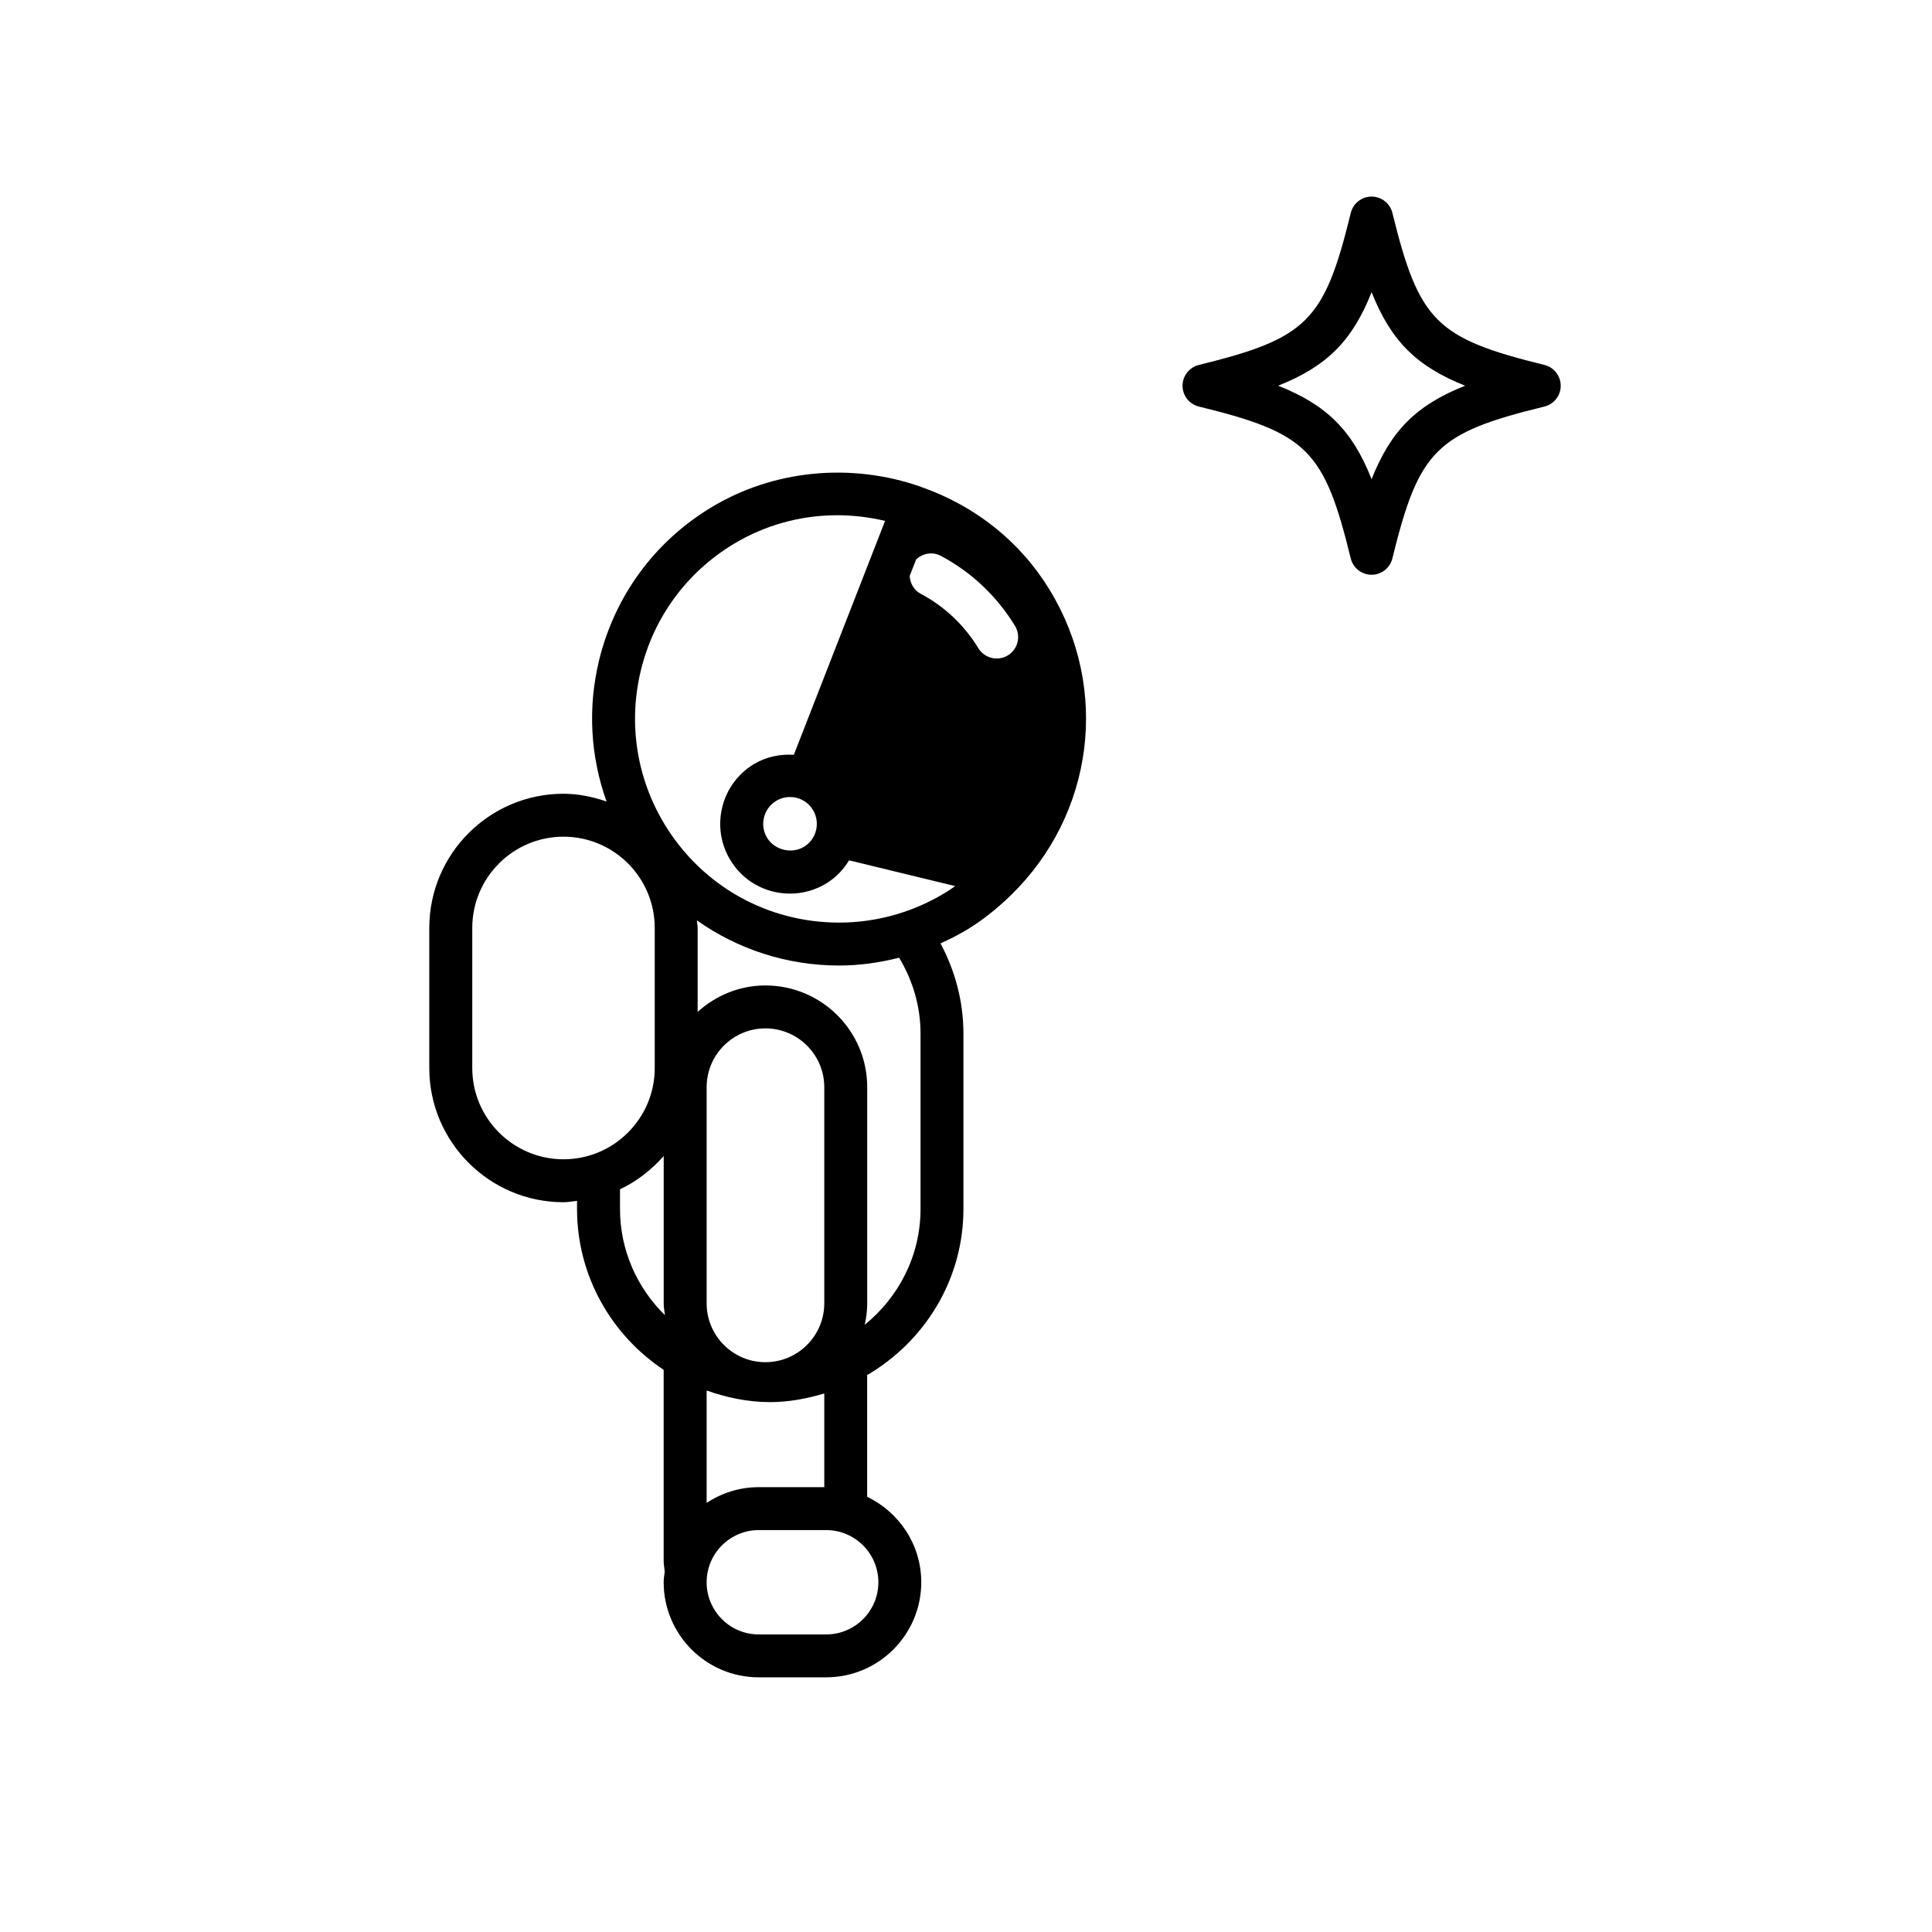
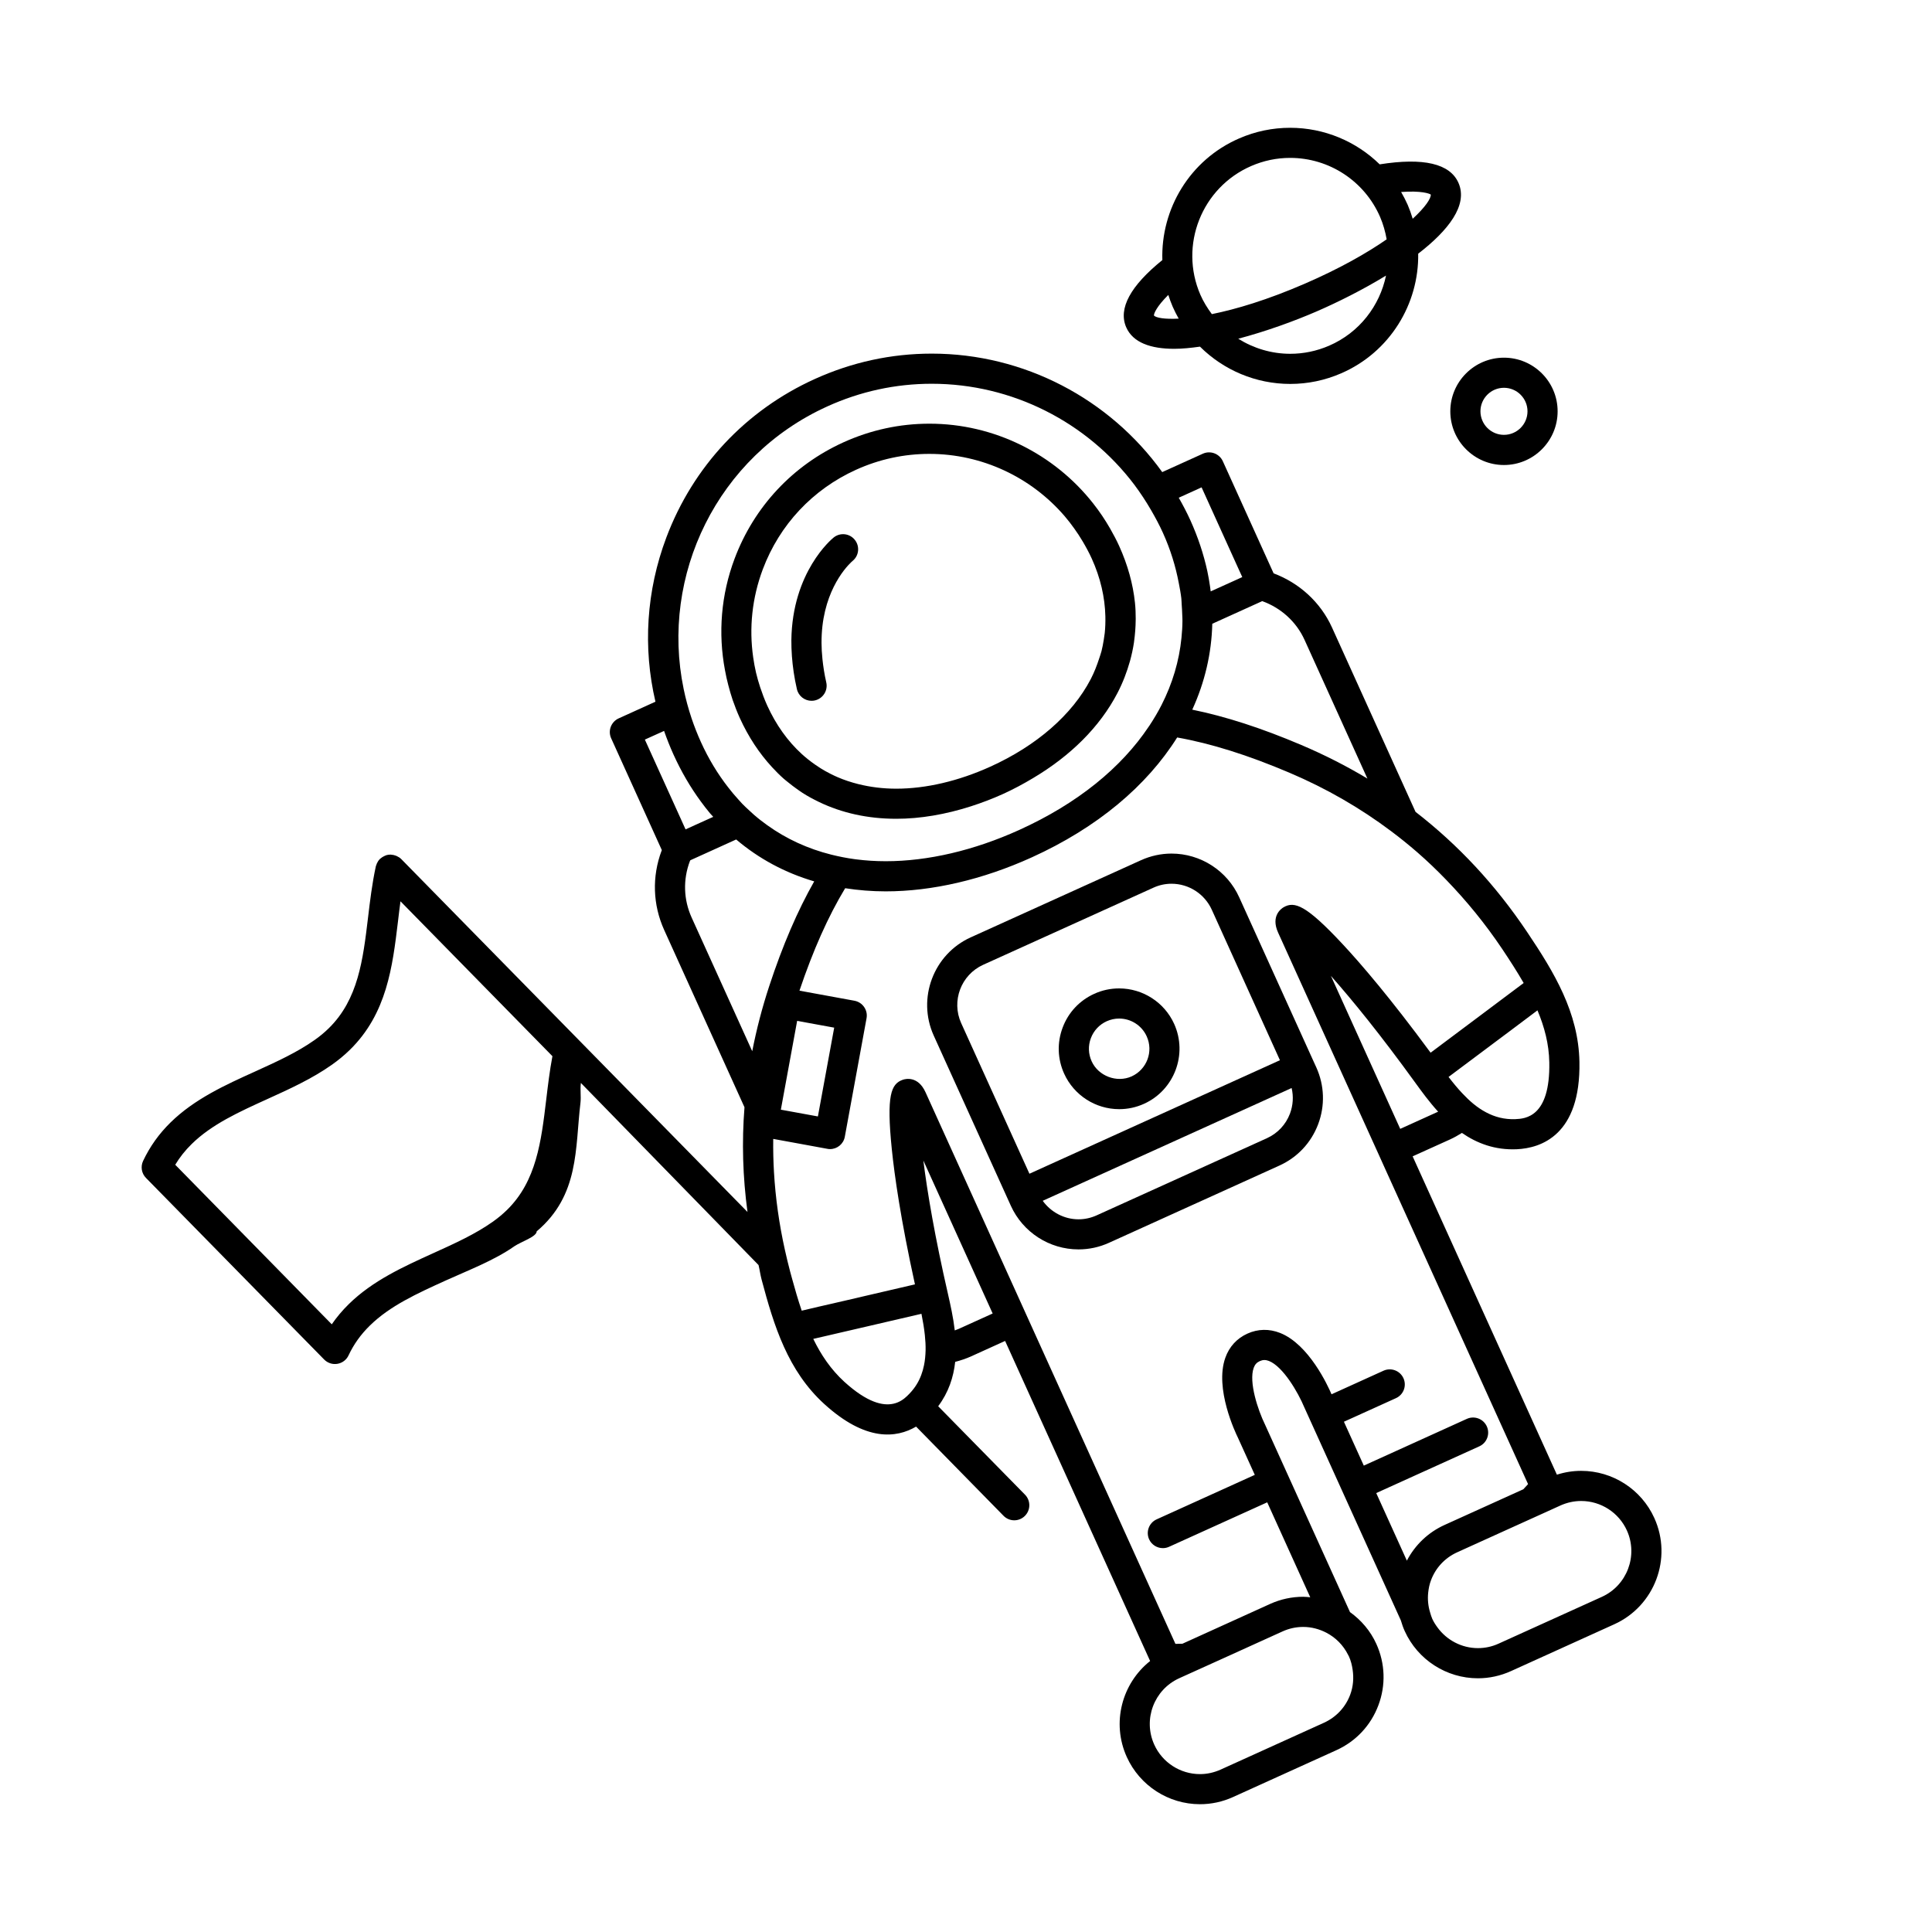
- <svg xmlns="http://www.w3.org/2000/svg" version="1.1" x="0px" y="0px" viewBox="0 0 45 45" enable-background="new 0 0 45 45" xml:space="preserve">
-   <path d="M35.972,8.5c-2.523-0.62-2.92-1.017-3.54-3.54c-0.055-0.224-0.255-0.381-0.485-0.381s-0.431,0.157-0.485,0.382   C30.845,7.483,30.448,7.88,27.925,8.5c-0.224,0.055-0.381,0.255-0.381,0.485s0.157,0.431,0.382,0.485   c2.522,0.616,2.919,1.013,3.535,3.535c0.055,0.225,0.255,0.382,0.485,0.382s0.431-0.157,0.485-0.381   c0.62-2.523,1.017-2.92,3.539-3.536c0.225-0.055,0.382-0.255,0.382-0.485S36.195,8.555,35.972,8.5z M31.947,11.161   c-0.448-1.134-1.043-1.729-2.177-2.177c1.134-0.45,1.729-1.046,2.177-2.179c0.45,1.133,1.046,1.729,2.179,2.179   C32.993,9.433,32.397,10.027,31.947,11.161z" />
-   <path d="M21.448,11.339c-0.001-0.001-0.002-0.002-0.003-0.002c-1.629-0.571-3.444-0.393-4.893,0.49   c-1.312,0.797-2.234,2.059-2.598,3.552c-0.269,1.106-0.202,2.241,0.174,3.29c-0.317-0.108-0.65-0.181-1.004-0.181   c-1.723,0-3.125,1.402-3.125,3.125v3.264c0,1.723,1.402,3.125,3.125,3.125c0.108,0,0.211-0.021,0.316-0.032v0.188   c0,1.563,0.804,2.941,2.018,3.748v4.451c0,0.085,0.017,0.165,0.025,0.248c-0.01,0.082-0.025,0.163-0.025,0.248   c0,1.222,0.993,2.215,2.213,2.215h1.572c1.222,0,2.215-0.993,2.215-2.215c0-0.878-0.518-1.632-1.26-1.99v-2.835   c1.334-0.782,2.242-2.215,2.242-3.87v-4.084c0-0.761-0.199-1.472-0.534-2.101c0.213-0.096,0.423-0.201,0.624-0.323   c0.348-0.212,0.681-0.474,1.019-0.802c1.932-1.883,2.304-4.803,0.904-7.101C23.769,12.621,22.729,11.788,21.448,11.339z    M13.125,27.002c-1.172,0-2.125-0.953-2.125-2.125v-3.264c0-1.172,0.953-2.125,2.125-2.125s2.125,0.953,2.125,2.125v3.264   C15.25,26.049,14.297,27.002,13.125,27.002z M14.441,28.158v-0.457c0.393-0.185,0.733-0.454,1.018-0.774v3.431   c0,0.096,0.018,0.185,0.028,0.275C14.845,30.001,14.441,29.129,14.441,28.158z M20.459,36.854c0,0.67-0.545,1.215-1.215,1.215   h-1.572c-0.669,0-1.213-0.545-1.213-1.215s0.544-1.215,1.213-1.215h1.572C19.914,35.639,20.459,36.184,20.459,36.854z    M17.941,32.658c0.439,0,0.855-0.083,1.258-0.201v2.182h-1.527c-0.448,0-0.864,0.136-1.213,0.366v-2.617   C16.926,32.552,17.419,32.658,17.941,32.658z M16.459,30.357v-5.035c0-0.755,0.614-1.369,1.369-1.369   c0.756,0,1.371,0.614,1.371,1.369v5.035c0,0.756-0.615,1.371-1.371,1.371C17.073,31.729,16.459,31.113,16.459,30.357z    M21.441,28.158c0,1.093-0.512,2.06-1.3,2.699c0.036-0.159,0.058-0.325,0.058-0.5v-5.035c0-1.307-1.063-2.369-2.371-2.369   c-0.608,0-1.158,0.237-1.578,0.615v-1.955c0-0.061-0.015-0.116-0.018-0.176c0.951,0.673,2.098,1.052,3.314,1.052   c0.473,0,0.94-0.067,1.396-0.182c0.312,0.519,0.499,1.118,0.499,1.767V28.158z M22.012,20.796   c-0.745,0.453-1.598,0.693-2.465,0.693c-1.674,0-3.191-0.853-4.062-2.28c-0.659-1.085-0.857-2.361-0.558-3.595   c0.299-1.232,1.061-2.274,2.145-2.934c0.729-0.444,1.566-0.679,2.422-0.679c0.377,0,0.753,0.044,1.121,0.132l-2.125,5.448   c-0.32-0.021-0.648,0.046-0.934,0.219c-0.37,0.226-0.632,0.581-0.734,1.004c-0.103,0.422-0.035,0.858,0.189,1.229   c0.297,0.489,0.816,0.781,1.391,0.781c0.297,0,0.589-0.082,0.844-0.237c0.227-0.138,0.401-0.326,0.531-0.538l2.472,0.6   C22.171,20.695,22.092,20.747,22.012,20.796z M18.727,19.723c-0.287,0.175-0.688,0.076-0.86-0.209   c-0.086-0.143-0.112-0.31-0.072-0.473c0.039-0.162,0.14-0.299,0.282-0.386c0.098-0.06,0.21-0.091,0.323-0.091   c0.221,0,0.421,0.112,0.534,0.299C19.113,19.158,19.021,19.545,18.727,19.723z M23.475,15.265c-0.081,0.05-0.171,0.073-0.26,0.073   c-0.168,0-0.333-0.085-0.427-0.24c-0.328-0.538-0.792-0.977-1.342-1.267c-0.16-0.085-0.247-0.246-0.258-0.415l0.15-0.385   c0.152-0.144,0.382-0.187,0.574-0.085c0.709,0.375,1.307,0.939,1.729,1.632C23.785,14.813,23.711,15.121,23.475,15.265z" />
+ <svg xmlns="http://www.w3.org/2000/svg" version="1.1" x="0px" y="0px" viewBox="0 0 90 90" enable-background="new 0 0 90 90" xml:space="preserve">
+   <path d="M61.194,49.45L61.194,49.45l-3.469-7.655c-0.559-1.234-1.795-2.032-3.151-2.032c-0.491,0-0.972,0.106-1.425,0.31  l-7.93,3.593c-1.734,0.786-2.507,2.841-1.722,4.576l3.593,7.929c0.56,1.234,1.795,2.031,3.151,2.031c0.493,0,0.973-0.104,1.425-0.31  l7.928-3.593c0.844-0.381,1.486-1.067,1.811-1.93c0.326-0.866,0.294-1.805-0.087-2.648L61.194,49.45z M44.776,47.662  c-0.467-1.03-0.008-2.25,1.023-2.718l7.931-3.592c0.268-0.122,0.552-0.184,0.844-0.184c0.807,0,1.54,0.474,1.874,1.207l3.176,7.014  l-11.669,5.288L44.776,47.662z M60.092,51.876c-0.193,0.512-0.575,0.919-1.074,1.146l-7.93,3.593  c-0.27,0.122-0.555,0.185-0.846,0.185c-0.67,0-1.285-0.333-1.668-0.862l11.595-5.254C60.262,51.077,60.237,51.488,60.092,51.876z" />
+   <path d="M52.134,46.044c-0.402,0-0.793,0.084-1.159,0.251c-0.685,0.31-1.209,0.869-1.472,1.572c-0.266,0.702-0.241,1.466,0.07,2.15  c0.454,1.003,1.46,1.652,2.564,1.652c0.401,0,0.791-0.084,1.159-0.251c1.411-0.641,2.039-2.311,1.4-3.723  C54.241,46.692,53.236,46.044,52.134,46.044z M52.717,50.142c-0.695,0.313-1.554-0.018-1.864-0.704  c-0.156-0.342-0.169-0.724-0.036-1.076s0.394-0.632,0.736-0.788c0.187-0.083,0.38-0.126,0.581-0.126  c0.552,0,1.057,0.325,1.284,0.829C53.739,48.984,53.426,49.818,52.717,50.142z" />
+   <path d="M70.06,21.662c1.379,0,2.5-1.122,2.5-2.501c0-1.378-1.121-2.499-2.5-2.499c-1.377,0-2.499,1.121-2.499,2.499  C67.561,20.54,68.683,21.662,70.06,21.662z M70.06,18.065c0.604,0,1.097,0.492,1.097,1.095c0,0.605-0.493,1.097-1.097,1.097  c-0.604,0-1.095-0.492-1.095-1.097C68.965,18.558,69.455,18.065,70.06,18.065z" />
+   <path d="M54.7,16.249c0.373,0,0.781-0.042,1.2-0.101c1.097,1.091,2.598,1.737,4.204,1.737c0.818,0,1.616-0.166,2.372-0.494  c2.276-0.988,3.625-3.234,3.589-5.573c1.399-1.078,2.326-2.258,1.88-3.291c-0.393-0.908-1.635-1.194-3.674-0.871  c-1.094-1.07-2.581-1.703-4.172-1.703c-0.817,0-1.614,0.165-2.37,0.493c-2.308,1-3.657,3.295-3.582,5.669  c-1.487,1.202-2.062,2.255-1.686,3.127C52.779,15.97,53.619,16.249,54.7,16.249z M61.917,16.103  c-0.577,0.25-1.188,0.378-1.813,0.378c-0.876,0-1.709-0.256-2.421-0.702c1.308-0.346,2.626-0.827,3.656-1.274  c0.97-0.421,2.138-1.002,3.227-1.667C64.273,14.242,63.331,15.491,61.917,16.103z M66.651,9.064  c0.014,0.177-0.253,0.586-0.842,1.127c-0.065-0.217-0.141-0.432-0.232-0.646c-0.092-0.208-0.196-0.407-0.307-0.601  C66.199,8.875,66.593,9.015,66.651,9.064z M58.288,7.733c0.578-0.251,1.188-0.378,1.812-0.378c1.819,0,3.464,1.08,4.189,2.748  c0.147,0.342,0.245,0.693,0.307,1.046c-0.923,0.64-2.177,1.357-3.815,2.067c-1.746,0.757-3.199,1.189-4.328,1.417  c-0.207-0.279-0.393-0.575-0.535-0.902C54.918,11.424,55.982,8.733,58.288,7.733z M54.424,13.739  c0.06,0.185,0.127,0.369,0.206,0.552c0.083,0.191,0.179,0.374,0.278,0.552c-0.654,0.034-1.052-0.038-1.153-0.143  C53.746,14.607,53.885,14.274,54.424,13.739z" />
+   <path d="M77.065,70.716c-0.604-1.337-1.942-2.198-3.408-2.198c-0.388,0-0.765,0.061-1.131,0.178  c-0.659-1.455-3.834-8.462-6.72-14.829l1.743-0.788c0.194-0.089,0.376-0.192,0.553-0.303c0.701,0.484,1.539,0.806,2.559,0.76  c1.115-0.052,2.979-0.65,2.915-4.073c-0.044-2.298-1.176-4.168-2.433-6.04c-1.485-2.215-3.214-4.065-5.202-5.604l-3.891-8.588  c-0.54-1.19-1.536-2.079-2.72-2.522l-2.366-5.224c-0.077-0.169-0.22-0.302-0.393-0.367c-0.175-0.065-0.368-0.06-0.537,0.017  l-1.893,0.857c-2.452-3.412-6.437-5.519-10.737-5.519c-1.885,0-3.719,0.399-5.447,1.182c-3.217,1.457-5.672,4.079-6.916,7.383  c-0.934,2.482-1.099,5.125-0.508,7.65l-1.713,0.777c-0.169,0.076-0.301,0.218-0.368,0.392c-0.065,0.174-0.059,0.367,0.019,0.537  l2.36,5.209c-0.003,0.008-0.008,0.016-0.011,0.024c-0.454,1.208-0.412,2.522,0.121,3.698l3.74,8.255  c-0.128,1.616-0.081,3.24,0.14,4.878l-7.827-7.978l-8.301-8.46c-0.061-0.061-0.13-0.104-0.204-0.138  c-0.021-0.01-0.041-0.019-0.062-0.025c-0.066-0.024-0.134-0.039-0.204-0.042c-0.01-0.001-0.021-0.004-0.032-0.004  c-0.065,0-0.131,0.008-0.196,0.027c-0.012,0.003-0.024,0.011-0.036,0.016c-0.02,0.007-0.039,0.017-0.058,0.025  c-0.063,0.029-0.122,0.066-0.176,0.114c-0.008,0.007-0.019,0.009-0.026,0.018c-0.003,0.003-0.003,0.006-0.007,0.01  c-0.059,0.059-0.102,0.128-0.135,0.2c-0.01,0.02-0.016,0.042-0.023,0.063c-0.009,0.026-0.022,0.051-0.028,0.08  c-0.173,0.804-0.27,1.611-0.363,2.393c-0.234,1.953-0.456,3.797-1.825,5.141c-0.199,0.196-0.424,0.383-0.667,0.553  c-0.819,0.577-1.765,1.008-2.766,1.463c-1.389,0.628-2.824,1.28-3.94,2.374c-0.543,0.534-0.961,1.121-1.279,1.793  c-0.125,0.267-0.072,0.582,0.134,0.791l8.3,8.459c0.161,0.164,0.392,0.24,0.618,0.201c0.226-0.037,0.421-0.184,0.518-0.392  c0.245-0.521,0.57-0.975,0.993-1.389c0.938-0.921,2.2-1.494,3.536-2.101c1.017-0.462,2.267-0.939,3.195-1.594  C24.266,57.847,25,57.611,25,57.364c0-0.002,0-0.002,0-0.002c2-1.688,1.786-3.868,2.039-5.976c0.038-0.31-0.022-0.624,0.021-0.938  l8.276,8.483c0.053,0.221,0.081,0.441,0.139,0.664c0.579,2.179,1.226,4.263,2.925,5.811c1.931,1.757,3.359,1.588,4.275,1.051  l4.073,4.154c0.272,0.278,0.714,0.281,0.991,0.01c0.276-0.271,0.281-0.716,0.01-0.993l-4.045-4.12  c0.485-0.647,0.715-1.355,0.792-2.067c0.255-0.067,0.507-0.149,0.752-0.261l1.574-0.714c2.934,6.478,6.177,13.633,6.755,14.911  c-1.313,1.041-1.809,2.878-1.086,4.472c0.605,1.334,1.941,2.198,3.409,2.198c0.532,0,1.05-0.112,1.54-0.334l4.815-2.183  c0.91-0.413,1.604-1.154,1.955-2.09c0.352-0.934,0.318-1.949-0.094-2.859c-0.274-0.607-0.706-1.108-1.228-1.483l-3.957-8.733  c-0.329-0.67-0.767-1.982-0.529-2.646c0.056-0.154,0.142-0.249,0.285-0.314c0.143-0.064,0.27-0.065,0.424-0.007  c0.656,0.26,1.354,1.453,1.65,2.164l4.497,9.925c0.05,0.169,0.105,0.332,0.179,0.494c0.605,1.337,1.943,2.2,3.41,2.2  c0.533,0,1.052-0.114,1.541-0.335l4.813-2.182C77.08,74.813,77.917,72.592,77.065,70.716z M25.446,51.218  c-0.234,1.955-0.455,3.799-1.826,5.144c-0.199,0.195-0.424,0.383-0.666,0.553c-0.819,0.578-1.766,1.007-2.767,1.461  c-1.389,0.631-2.825,1.28-3.94,2.376c-0.3,0.295-0.563,0.606-0.792,0.94l-7.292-7.433c0.21-0.349,0.462-0.668,0.767-0.966  c0.938-0.921,2.201-1.493,3.537-2.1c1.016-0.461,2.067-0.939,2.994-1.593c0.305-0.215,0.587-0.449,0.841-0.698  c1.721-1.688,1.983-3.869,2.237-5.976c0.036-0.311,0.074-0.625,0.117-0.94l7.078,7.215C25.606,49.879,25.525,50.56,25.446,51.218z   M66.969,51.798l-1.741,0.789c-1.251-2.763-2.41-5.317-3.228-7.125c0.99,1.116,2.315,2.743,3.929,4.974  c0.299,0.412,0.648,0.893,1.066,1.352C66.986,51.79,66.978,51.794,66.969,51.798z M71.621,47.066  c0.325,0.774,0.536,1.565,0.551,2.422c0.048,2.569-1.133,2.624-1.577,2.646c-0.511,0.021-0.962-0.1-1.374-0.32  c-0.204-0.108-0.397-0.24-0.584-0.393c-0.176-0.145-0.346-0.308-0.511-0.484c-0.224-0.236-0.437-0.496-0.647-0.769l1.479-1.106  l0.725-0.543l0.66-0.493L71.621,47.066z M60.772,29.81l2.927,6.459c-0.972-0.583-1.996-1.105-3.082-1.566  c-1.851-0.787-3.521-1.327-5.076-1.644c0.582-1.273,0.899-2.62,0.932-4.002l2.326-1.054C59.658,28.312,60.383,28.95,60.772,29.81z   M55.975,22.703l1.67,3.687l0.225,0.493l-0.491,0.223l-0.98,0.443c-0.01-0.083-0.021-0.167-0.034-0.25  c-0.033-0.231-0.074-0.462-0.123-0.694c-0.172-0.788-0.433-1.579-0.789-2.367c-0.164-0.362-0.348-0.71-0.542-1.052L55.975,22.703z   M38.538,18.933c1.544-0.701,3.184-1.056,4.867-1.056c3.748,0,7.232,1.787,9.437,4.704c0.143,0.189,0.277,0.386,0.41,0.585  c0.13,0.196,0.253,0.398,0.372,0.602c0.196,0.34,0.384,0.687,0.548,1.05c0.355,0.784,0.593,1.565,0.74,2.34  c0.046,0.24,0.093,0.479,0.119,0.717c0.011,0.096,0.009,0.191,0.017,0.287c0.012,0.155,0.021,0.311,0.025,0.465  c0.003,0.096,0.012,0.194,0.01,0.29c-0.001,0.265-0.019,0.529-0.045,0.791c-0.107,1.086-0.422,2.139-0.931,3.137  c-0.164,0.322-0.352,0.638-0.555,0.947c-0.013,0.02-0.027,0.039-0.041,0.059c-1.279,1.913-3.313,3.58-6.035,4.813  c-2.1,0.952-4.249,1.455-6.215,1.455c-0.474,0-0.934-0.03-1.381-0.087c-0.026-0.003-0.051-0.006-0.076-0.01  c-0.368-0.049-0.725-0.122-1.074-0.208c-1.096-0.274-2.096-0.734-2.979-1.366c-0.214-0.153-0.423-0.314-0.623-0.488  c-0.075-0.064-0.146-0.13-0.217-0.198c-0.114-0.105-0.228-0.209-0.336-0.321c-0.065-0.067-0.126-0.141-0.19-0.21  c-0.163-0.178-0.319-0.364-0.469-0.559c-0.484-0.623-0.91-1.322-1.263-2.101c-0.165-0.364-0.309-0.731-0.435-1.103  c-0.076-0.225-0.143-0.451-0.205-0.677c-0.063-0.232-0.118-0.464-0.166-0.696C30.749,26.802,33.413,21.255,38.538,18.933z   M30.04,34.453l0.895-0.404c0.13,0.37,0.274,0.737,0.439,1.1c0.361,0.797,0.786,1.523,1.267,2.179  c0.14,0.191,0.284,0.378,0.433,0.557c0.049,0.058,0.102,0.11,0.151,0.167l-0.801,0.362l-0.488,0.222l-0.222-0.491L30.04,34.453z   M35.042,48.971l-2.821-6.224c-0.379-0.835-0.409-1.768-0.086-2.626c0.006-0.017,0.016-0.03,0.022-0.046l2.137-0.969  c1.055,0.896,2.275,1.552,3.635,1.952c-0.778,1.369-1.469,2.976-2.094,4.874C35.501,46.947,35.239,47.959,35.042,48.971z   M37.134,47.556l1.726,0.316l-0.759,4.136l-1.726-0.315L37.134,47.556z M43.044,63.599c-0.064,0.314-0.171,0.613-0.341,0.889  c-0.093,0.153-0.208,0.299-0.341,0.438c-0.029,0.032-0.066,0.069-0.108,0.108c-0.141,0.134-0.343,0.292-0.633,0.356  c-0.487,0.109-1.215-0.045-2.288-1.02c-0.627-0.574-1.084-1.25-1.448-1.999l0.632-0.146l0.8-0.186l0.309-0.071l0.493-0.115  l0.3-0.069l0.872-0.203l1.634-0.379c0.068,0.338,0.124,0.671,0.158,0.994c0.026,0.242,0.039,0.478,0.035,0.706  C43.111,63.143,43.09,63.374,43.044,63.599z M44.668,61.901c-0.064,0.028-0.128,0.05-0.191,0.075  c-0.071-0.61-0.201-1.185-0.313-1.68c-0.616-2.684-0.966-4.756-1.151-6.235c0.816,1.802,1.976,4.359,3.229,7.127L44.668,61.901z   M62.798,77.087c0.012,0.024,0.029,0.048,0.04,0.074c0.091,0.199,0.142,0.409,0.173,0.623c0.058,0.388,0.027,0.786-0.114,1.163  c-0.219,0.585-0.654,1.047-1.223,1.306l-4.813,2.182c-0.306,0.137-0.629,0.21-0.961,0.21c-0.917,0-1.754-0.539-2.131-1.375  c-0.531-1.172-0.009-2.559,1.163-3.091l0.468-0.212l1.639-0.741l1.637-0.743l1.072-0.486c0.306-0.139,0.63-0.208,0.961-0.208  c0.382,0,0.746,0.098,1.074,0.267C62.214,76.279,62.573,76.635,62.798,77.087z M65.537,72.701l-1.427-3.148l4.802-2.177  c0.353-0.158,0.51-0.576,0.35-0.929c-0.16-0.352-0.576-0.511-0.93-0.351l-4.801,2.178l-0.926-2.044l2.423-1.098  c0.354-0.16,0.51-0.574,0.351-0.928c-0.16-0.354-0.577-0.511-0.93-0.351l-2.421,1.098c-0.17-0.397-1.051-2.325-2.398-2.858  c-0.505-0.199-1.031-0.19-1.521,0.032c-0.49,0.222-0.846,0.609-1.028,1.124c-0.512,1.435,0.479,3.507,0.583,3.717l0.789,1.739  l-4.572,2.072c-0.354,0.16-0.51,0.576-0.351,0.93c0.118,0.258,0.374,0.411,0.641,0.411c0.098,0,0.196-0.02,0.29-0.063l4.571-2.071  l2.004,4.423c-0.108-0.009-0.218-0.023-0.327-0.023c-0.533,0-1.052,0.112-1.541,0.333l-4.086,1.854l-0.326,0.007  c-0.787-1.737-3.862-8.522-6.655-14.689c-0.098-0.215-0.194-0.427-0.29-0.64c-0.098-0.214-0.194-0.429-0.29-0.641  c-2.259-4.983-4.205-9.28-4.406-9.725c-0.351-0.775-0.937-0.625-1.051-0.586c-0.557,0.188-0.776,0.719-0.521,3.229  c0.124,1.219,0.415,3.283,1.079,6.305l-2.389,0.555l-0.709,0.166l-0.557,0.128l-0.144,0.034l-0.658,0.15l-0.799,0.188l-0.018,0.005  c-0.005-0.013-0.007-0.023-0.012-0.034c-0.157-0.464-0.299-0.945-0.434-1.443c-0.032-0.116-0.064-0.227-0.094-0.344  c-0.089-0.334-0.168-0.669-0.243-1.003c-0.271-1.219-0.44-2.426-0.51-3.627c-0.03-0.518-0.042-1.035-0.035-1.551l0.111,0.02  l0.839,0.153l1.569,0.288c0.042,0.009,0.084,0.013,0.128,0.013c0.332,0,0.627-0.236,0.688-0.576l1.012-5.518  c0.034-0.183-0.006-0.371-0.113-0.524c-0.105-0.154-0.266-0.258-0.451-0.293l-2.561-0.469c0.637-1.889,1.337-3.461,2.129-4.772  c0.608,0.093,1.237,0.146,1.889,0.146c2.164,0,4.514-0.546,6.794-1.579c3.071-1.392,5.37-3.34,6.783-5.59  c1.576,0.28,3.293,0.819,5.229,1.642c1.737,0.738,3.307,1.649,4.74,2.725c0.417,0.312,0.823,0.64,1.216,0.981  c0.469,0.409,0.921,0.84,1.356,1.292c0.938,0.972,1.808,2.032,2.599,3.211c0.361,0.539,0.698,1.063,1.001,1.587l-1.064,0.797  l-0.577,0.433l-0.582,0.436l-2.112,1.581c-1.861-2.53-3.238-4.133-4.08-5.038c-1.717-1.845-2.263-2.033-2.77-1.736  c-0.104,0.061-0.605,0.4-0.255,1.176c0.203,0.444,2.15,4.742,4.409,9.728c0.096,0.212,0.193,0.425,0.29,0.639  c0.096,0.213,0.192,0.425,0.289,0.641c2.795,6.164,5.869,12.949,6.657,14.687l-0.221,0.24l-3.662,1.659  C66.533,71.381,65.922,71.965,65.537,72.701z M74.622,74.387l-4.814,2.181c-0.305,0.139-0.628,0.208-0.96,0.208  c-0.759,0-1.46-0.373-1.893-0.975c-0.09-0.123-0.174-0.256-0.238-0.398c-0.04-0.091-0.065-0.185-0.094-0.277  c-0.095-0.306-0.126-0.623-0.092-0.938c0.021-0.192,0.058-0.386,0.129-0.57c0.218-0.586,0.652-1.048,1.221-1.306l0.648-0.294  l1.639-0.743l1.637-0.741l0.89-0.404c0.307-0.137,0.63-0.208,0.963-0.208c0.916,0,1.752,0.539,2.129,1.373  C76.317,72.466,75.795,73.855,74.622,74.387z" />
+   <path d="M33.928,31.921c0.061,0.228,0.123,0.456,0.2,0.68c0.099,0.284,0.208,0.567,0.334,0.845c0.402,0.884,0.909,1.649,1.505,2.294  c0.171,0.186,0.348,0.364,0.534,0.529c0.076,0.067,0.155,0.127,0.233,0.19c0.127,0.104,0.258,0.203,0.391,0.297  c0.086,0.06,0.17,0.123,0.258,0.179c0.245,0.157,0.502,0.296,0.767,0.423c1.063,0.513,2.272,0.784,3.602,0.784  c1.116,0,2.298-0.202,3.481-0.582c0.498-0.16,0.993-0.348,1.487-0.571c0.493-0.224,0.954-0.473,1.396-0.737  c1.769-1.05,3.12-2.398,3.936-3.962c0.254-0.487,0.445-0.989,0.588-1.498c0.077-0.282,0.14-0.567,0.183-0.854  c0.016-0.104,0.027-0.208,0.038-0.313c0.019-0.164,0.029-0.328,0.037-0.492c0.003-0.1,0.008-0.198,0.008-0.298  c0-0.25-0.008-0.502-0.035-0.755c-0.091-0.876-0.336-1.762-0.735-2.644c-0.126-0.278-0.27-0.545-0.418-0.807  c-0.118-0.206-0.243-0.406-0.374-0.602c-0.135-0.199-0.275-0.392-0.423-0.579c-1.815-2.304-4.613-3.711-7.626-3.711  c-1.383,0-2.729,0.292-3.999,0.866c-2.359,1.069-4.163,2.994-5.075,5.42c-0.634,1.685-0.774,3.471-0.449,5.196  C33.815,31.457,33.866,31.69,33.928,31.921z M35.534,26.52c0.779-2.074,2.322-3.72,4.34-4.635c1.087-0.493,2.237-0.741,3.42-0.741  c2.458,0,4.751,1.093,6.306,2.906c0.156,0.182,0.303,0.373,0.443,0.57c0.139,0.192,0.268,0.391,0.389,0.595  c0.153,0.259,0.299,0.525,0.425,0.804c0.409,0.901,0.614,1.805,0.635,2.688c0.006,0.264-0.002,0.525-0.029,0.785  c-0.012,0.106-0.029,0.21-0.046,0.315c-0.029,0.175-0.06,0.351-0.104,0.523c-0.03,0.116-0.072,0.229-0.109,0.344  c-0.104,0.32-0.226,0.637-0.385,0.946c-0.005,0.008-0.008,0.016-0.012,0.023c-0.861,1.65-2.519,3.096-4.669,4.069  c-1.483,0.673-3,1.028-4.387,1.028c-0.623,0-1.21-0.075-1.765-0.213c-0.34-0.085-0.667-0.193-0.978-0.328  c-0.109-0.047-0.214-0.098-0.318-0.15c-0.162-0.082-0.318-0.168-0.469-0.263c-0.09-0.056-0.177-0.116-0.263-0.176  c-0.214-0.15-0.421-0.314-0.616-0.492c-0.651-0.597-1.192-1.351-1.602-2.252c-0.126-0.279-0.232-0.562-0.327-0.847  c-0.073-0.226-0.141-0.454-0.194-0.682c-0.056-0.236-0.097-0.473-0.132-0.711C34.889,29.256,35.034,27.852,35.534,26.52z" />
+   <path d="M36.973,31.313c0.039,0.256,0.086,0.518,0.15,0.791c0.075,0.323,0.363,0.542,0.682,0.542c0.052,0,0.106-0.005,0.16-0.018  c0.376-0.088,0.613-0.465,0.525-0.843c-0.088-0.382-0.141-0.738-0.177-1.08c-0.027-0.262-0.042-0.513-0.043-0.75  c-0.001-0.28,0.014-0.542,0.042-0.791c0.233-2.016,1.336-2.975,1.405-3.034c0.3-0.243,0.345-0.683,0.102-0.984  c-0.242-0.302-0.683-0.35-0.985-0.106c-0.095,0.076-1.929,1.605-1.969,4.779c-0.001,0.243,0.006,0.496,0.026,0.759  C36.909,30.816,36.935,31.06,36.973,31.313z" />
</svg>
